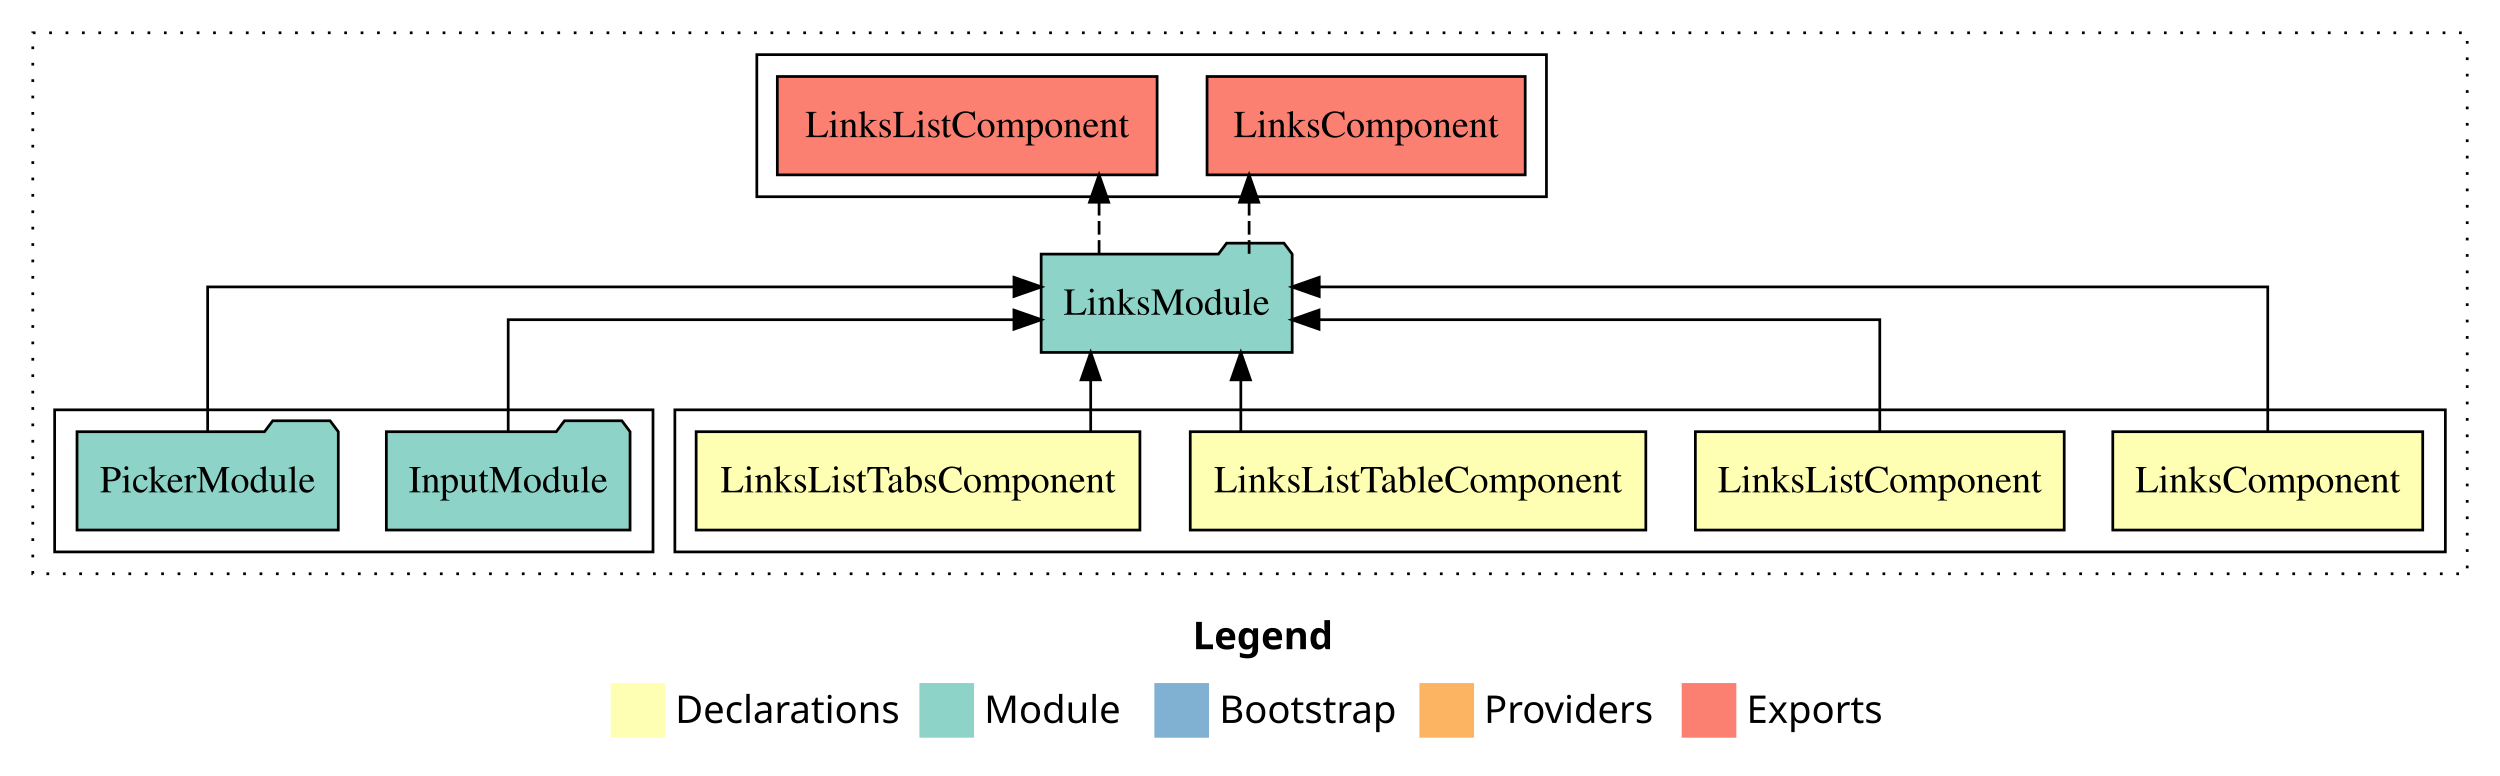
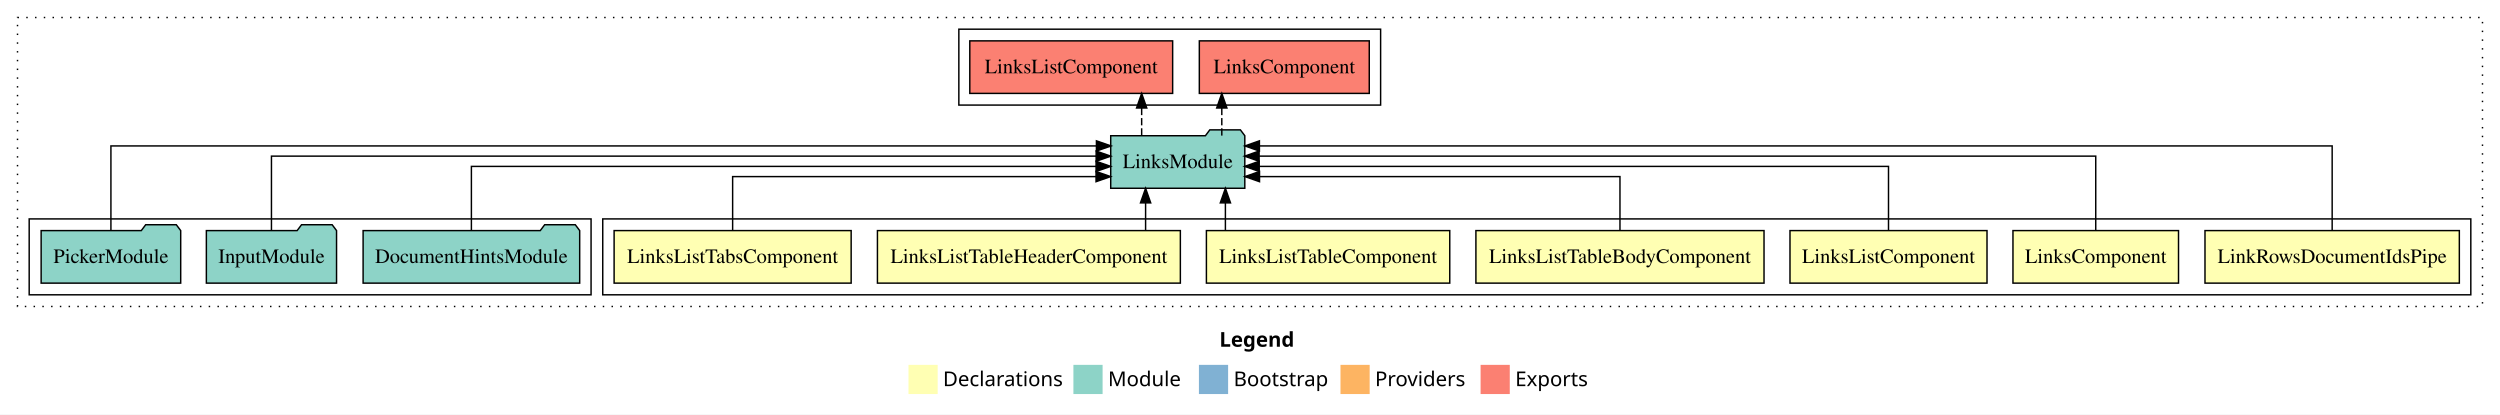
- <svg xmlns="http://www.w3.org/2000/svg" width="915pt" height="284pt" viewBox="0.00 0.00 915.00 284.00">
+ <svg xmlns="http://www.w3.org/2000/svg" width="1713pt" height="284pt" viewBox="0.00 0.00 1713.00 284.00">
  <g id="graph0" class="graph" transform="scale(1 1) rotate(0) translate(4 280)">
-     <polygon fill="#ffffff" stroke="transparent" points="-4,4 -4,-280 911,-280 911,4 -4,4" />
-     <text text-anchor="start" x="432.509" y="-42.4" font-family="sans-serif" font-weight="bold" font-size="14.00" fill="#000000">Legend</text>
-     <polygon fill="#ffffb3" stroke="transparent" points="219.5,-10 219.5,-30 239.5,-30 239.5,-10 219.5,-10" />
-     <text text-anchor="start" x="243.129" y="-15.4" font-family="sans-serif" font-size="14.00" fill="#000000">  Declarations</text>
-     <polygon fill="#8dd3c7" stroke="transparent" points="332.5,-10 332.5,-30 352.5,-30 352.5,-10 332.5,-10" />
-     <text text-anchor="start" x="356.225" y="-15.4" font-family="sans-serif" font-size="14.00" fill="#000000">  Module</text>
-     <polygon fill="#80b1d3" stroke="transparent" points="418.5,-10 418.5,-30 438.5,-30 438.5,-10 418.5,-10" />
-     <text text-anchor="start" x="442.281" y="-15.4" font-family="sans-serif" font-size="14.00" fill="#000000">  Bootstrap</text>
-     <polygon fill="#fdb462" stroke="transparent" points="515.5,-10 515.5,-30 535.5,-30 535.5,-10 515.5,-10" />
-     <text text-anchor="start" x="539.173" y="-15.4" font-family="sans-serif" font-size="14.00" fill="#000000">  Providers</text>
-     <polygon fill="#fb8072" stroke="transparent" points="611.5,-10 611.5,-30 631.5,-30 631.5,-10 611.5,-10" />
-     <text text-anchor="start" x="635.226" y="-15.4" font-family="sans-serif" font-size="14.00" fill="#000000">  Exports</text>
+     <polygon fill="#ffffff" stroke="transparent" points="-4,4 -4,-280 1709,-280 1709,4 -4,4" />
+     <text text-anchor="start" x="831.509" y="-42.4" font-family="sans-serif" font-weight="bold" font-size="14.00" fill="#000000">Legend</text>
+     <polygon fill="#ffffb3" stroke="transparent" points="618.5,-10 618.5,-30 638.5,-30 638.5,-10 618.5,-10" />
+     <text text-anchor="start" x="642.129" y="-15.4" font-family="sans-serif" font-size="14.00" fill="#000000">  Declarations</text>
+     <polygon fill="#8dd3c7" stroke="transparent" points="731.5,-10 731.5,-30 751.5,-30 751.5,-10 731.5,-10" />
+     <text text-anchor="start" x="755.225" y="-15.4" font-family="sans-serif" font-size="14.00" fill="#000000">  Module</text>
+     <polygon fill="#80b1d3" stroke="transparent" points="817.5,-10 817.5,-30 837.5,-30 837.5,-10 817.5,-10" />
+     <text text-anchor="start" x="841.281" y="-15.4" font-family="sans-serif" font-size="14.00" fill="#000000">  Bootstrap</text>
+     <polygon fill="#fdb462" stroke="transparent" points="914.5,-10 914.5,-30 934.5,-30 934.5,-10 914.5,-10" />
+     <text text-anchor="start" x="938.173" y="-15.4" font-family="sans-serif" font-size="14.00" fill="#000000">  Providers</text>
+     <polygon fill="#fb8072" stroke="transparent" points="1010.5,-10 1010.5,-30 1030.5,-30 1030.5,-10 1010.5,-10" />
+     <text text-anchor="start" x="1034.226" y="-15.4" font-family="sans-serif" font-size="14.00" fill="#000000">  Exports</text>
    <g id="clust1" class="cluster">
-       <polygon fill="none" stroke="#000000" stroke-dasharray="1,5" points="8,-70 8,-268 899,-268 899,-70 8,-70" />
+       <polygon fill="none" stroke="#000000" stroke-dasharray="1,5" points="8,-70 8,-268 1697,-268 1697,-70 8,-70" />
    </g>
    <g id="clust2" class="cluster">
-       <polygon fill="none" stroke="#000000" points="243,-78 243,-130 891,-130 891,-78 243,-78" />
+       <polygon fill="none" stroke="#000000" points="409,-78 409,-130 1689,-130 1689,-78 409,-78" />
    </g>
-     <g id="clust7" class="cluster">
-       <polygon fill="none" stroke="#000000" points="16,-78 16,-130 235,-130 235,-78 16,-78" />
+     <g id="clust10" class="cluster">
+       <polygon fill="none" stroke="#000000" points="16,-78 16,-130 401,-130 401,-78 16,-78" />
    </g>
-     <g id="clust8" class="cluster">
-       <polygon fill="none" stroke="#000000" points="273,-208 273,-260 562,-260 562,-208 273,-208" />
+     <g id="clust11" class="cluster">
+       <polygon fill="none" stroke="#000000" points="653,-208 653,-260 942,-260 942,-208 653,-208" />
    </g>
    <g id="node1" class="node">
-       <polygon fill="#ffffb3" stroke="#000000" points="882.72,-122 769.28,-122 769.28,-86 882.72,-86 882.72,-122" />
-       <text text-anchor="middle" x="826" y="-99.8" font-family="Times,serif" font-size="14.00" fill="#000000">LinksComponent</text>
+       <polygon fill="#ffffb3" stroke="#000000" points="1681.141,-122 1506.859,-122 1506.859,-86 1681.141,-86 1681.141,-122" />
+       <text text-anchor="middle" x="1594" y="-99.8" font-family="Times,serif" font-size="14.00" fill="#000000">LinkRowsDocumentIdsPipe</text>
+     </g>
+     <g id="node8" class="node">
+       <polygon fill="#8dd3c7" stroke="#000000" points="848.939,-187 845.939,-191 824.939,-191 821.939,-187 757.061,-187 757.061,-151 848.939,-151 848.939,-187" />
+       <text text-anchor="middle" x="803" y="-164.8" font-family="Times,serif" font-size="14.00" fill="#000000">LinksModule</text>
+     </g>
+     <g id="edge1" class="edge">
+       <path fill="none" stroke="#000000" d="M1594,-122.011C1594,-144.485 1594,-180 1594,-180 1594,-180 858.947,-180 858.947,-180" />
+       <polygon fill="#000000" stroke="#000000" points="858.947,-176.5 848.947,-180 858.947,-183.5 858.947,-176.5" />
+     </g>
+     <g id="node2" class="node">
+       <polygon fill="#ffffb3" stroke="#000000" points="1488.72,-122 1375.28,-122 1375.28,-86 1488.72,-86 1488.72,-122" />
+       <text text-anchor="middle" x="1432" y="-99.8" font-family="Times,serif" font-size="14.00" fill="#000000">LinksComponent</text>
+     </g>
+     <g id="edge2" class="edge">
+       <path fill="none" stroke="#000000" d="M1432,-122.129C1432,-142.572 1432,-173 1432,-173 1432,-173 858.743,-173 858.743,-173" />
+       <polygon fill="#000000" stroke="#000000" points="858.743,-169.5 848.743,-173 858.743,-176.5 858.743,-169.5" />
+     </g>
+     <g id="node3" class="node">
+       <polygon fill="#ffffb3" stroke="#000000" points="1357.499,-122 1222.501,-122 1222.501,-86 1357.499,-86 1357.499,-122" />
+       <text text-anchor="middle" x="1290" y="-99.8" font-family="Times,serif" font-size="14.00" fill="#000000">LinksListComponent</text>
+     </g>
+     <g id="edge3" class="edge">
+       <path fill="none" stroke="#000000" d="M1290,-122.267C1290,-140.555 1290,-166 1290,-166 1290,-166 858.816,-166 858.816,-166" />
+       <polygon fill="#000000" stroke="#000000" points="858.816,-162.5 848.816,-166 858.816,-169.5 858.816,-162.5" />
+     </g>
+     <g id="node4" class="node">
+       <polygon fill="#ffffb3" stroke="#000000" points="1204.708,-122 1007.292,-122 1007.292,-86 1204.708,-86 1204.708,-122" />
+       <text text-anchor="middle" x="1106" y="-99.8" font-family="Times,serif" font-size="14.00" fill="#000000">LinksListTableBodyComponent</text>
+     </g>
+     <g id="edge4" class="edge">
+       <path fill="none" stroke="#000000" d="M1106,-122.009C1106,-138.049 1106,-159 1106,-159 1106,-159 859.019,-159 859.019,-159" />
+       <polygon fill="#000000" stroke="#000000" points="859.019,-155.5 849.019,-159 859.019,-162.5 859.019,-155.5" />
    </g>
    <g id="node5" class="node">
-       <polygon fill="#8dd3c7" stroke="#000000" points="468.939,-187 465.939,-191 444.939,-191 441.939,-187 377.061,-187 377.061,-151 468.939,-151 468.939,-187" />
-       <text text-anchor="middle" x="423" y="-164.8" font-family="Times,serif" font-size="14.00" fill="#000000">LinksModule</text>
+       <polygon fill="#ffffb3" stroke="#000000" points="989.371,-122 822.629,-122 822.629,-86 989.371,-86 989.371,-122" />
+       <text text-anchor="middle" x="906" y="-99.8" font-family="Times,serif" font-size="14.00" fill="#000000">LinksListTableComponent</text>
    </g>
-     <g id="edge1" class="edge">
-       <path fill="none" stroke="#000000" d="M826,-122.284C826,-143.321 826,-175 826,-175 826,-175 478.837,-175 478.837,-175" />
-       <polygon fill="#000000" stroke="#000000" points="478.837,-171.5 468.837,-175 478.837,-178.5 478.837,-171.5" />
+     <g id="edge5" class="edge">
+       <path fill="none" stroke="#000000" d="M835.642,-122.106C835.642,-122.106 835.642,-140.991 835.642,-140.991" />
+       <polygon fill="#000000" stroke="#000000" points="832.142,-140.991 835.642,-150.991 839.142,-140.991 832.142,-140.991" />
    </g>
-     <g id="node2" class="node">
-       <polygon fill="#ffffb3" stroke="#000000" points="751.499,-122 616.501,-122 616.501,-86 751.499,-86 751.499,-122" />
-       <text text-anchor="middle" x="684" y="-99.8" font-family="Times,serif" font-size="14.00" fill="#000000">LinksListComponent</text>
+     <g id="node6" class="node">
+       <polygon fill="#ffffb3" stroke="#000000" points="804.782,-122 597.218,-122 597.218,-86 804.782,-86 804.782,-122" />
+       <text text-anchor="middle" x="701" y="-99.8" font-family="Times,serif" font-size="14.00" fill="#000000">LinksListTableHeaderComponent</text>
    </g>
-     <g id="edge2" class="edge">
-       <path fill="none" stroke="#000000" d="M684,-122.022C684,-139.373 684,-163 684,-163 684,-163 478.761,-163 478.761,-163" />
-       <polygon fill="#000000" stroke="#000000" points="478.761,-159.5 468.761,-163 478.761,-166.5 478.761,-159.5" />
+     <g id="edge6" class="edge">
+       <path fill="none" stroke="#000000" d="M780.961,-122.106C780.961,-122.106 780.961,-140.991 780.961,-140.991" />
+       <polygon fill="#000000" stroke="#000000" points="777.461,-140.991 780.961,-150.991 784.461,-140.991 777.461,-140.991" />
    </g>
-     <g id="node3" class="node">
-       <polygon fill="#ffffb3" stroke="#000000" points="598.371,-122 431.629,-122 431.629,-86 598.371,-86 598.371,-122" />
-       <text text-anchor="middle" x="515" y="-99.8" font-family="Times,serif" font-size="14.00" fill="#000000">LinksListTableComponent</text>
-     </g>
-     <g id="edge3" class="edge">
-       <path fill="none" stroke="#000000" d="M450.142,-122.106C450.142,-122.106 450.142,-140.991 450.142,-140.991" />
-       <polygon fill="#000000" stroke="#000000" points="446.642,-140.991 450.142,-150.991 453.642,-140.991 446.642,-140.991" />
-     </g>
-     <g id="node4" class="node">
-       <polygon fill="#ffffb3" stroke="#000000" points="413.211,-122 250.79,-122 250.79,-86 413.211,-86 413.211,-122" />
-       <text text-anchor="middle" x="332" y="-99.8" font-family="Times,serif" font-size="14.00" fill="#000000">LinksListTabsComponent</text>
-     </g>
-     <g id="edge4" class="edge">
-       <path fill="none" stroke="#000000" d="M395.193,-122.106C395.193,-122.106 395.193,-140.991 395.193,-140.991" />
-       <polygon fill="#000000" stroke="#000000" points="391.693,-140.991 395.193,-150.991 398.693,-140.991 391.693,-140.991" />
-     </g>
-     <g id="node8" class="node">
-       <polygon fill="#fb8072" stroke="#000000" points="554.221,-252 437.779,-252 437.779,-216 554.221,-216 554.221,-252" />
-       <text text-anchor="middle" x="496" y="-229.8" font-family="Times,serif" font-size="14.00" fill="#000000">LinksComponent </text>
+     <g id="node7" class="node">
+       <polygon fill="#ffffb3" stroke="#000000" points="579.211,-122 416.789,-122 416.789,-86 579.211,-86 579.211,-122" />
+       <text text-anchor="middle" x="498" y="-99.8" font-family="Times,serif" font-size="14.00" fill="#000000">LinksListTabsComponent</text>
    </g>
    <g id="edge7" class="edge">
-       <path fill="none" stroke="#000000" stroke-dasharray="5,2" d="M453.179,-187.106C453.179,-187.106 453.179,-205.991 453.179,-205.991" />
-       <polygon fill="#000000" stroke="#000000" points="449.679,-205.991 453.179,-215.991 456.679,-205.991 449.679,-205.991" />
+       <path fill="none" stroke="#000000" d="M498,-122.009C498,-138.049 498,-159 498,-159 498,-159 747.008,-159 747.008,-159" />
+       <polygon fill="#000000" stroke="#000000" points="747.008,-162.5 757.008,-159 747.008,-155.5 747.008,-162.5" />
+     </g>
+     <g id="node12" class="node">
+       <polygon fill="#fb8072" stroke="#000000" points="934.221,-252 817.779,-252 817.779,-216 934.221,-216 934.221,-252" />
+       <text text-anchor="middle" x="876" y="-229.8" font-family="Times,serif" font-size="14.00" fill="#000000">LinksComponent </text>
+     </g>
+     <g id="edge11" class="edge">
+       <path fill="none" stroke="#000000" stroke-dasharray="5,2" d="M833.179,-187.106C833.179,-187.106 833.179,-205.991 833.179,-205.991" />
+       <polygon fill="#000000" stroke="#000000" points="829.679,-205.991 833.179,-215.991 836.679,-205.991 829.679,-205.991" />
+     </g>
+     <g id="node13" class="node">
+       <polygon fill="#fb8072" stroke="#000000" points="799.5,-252 660.5,-252 660.5,-216 799.5,-216 799.5,-252" />
+       <text text-anchor="middle" x="730" y="-229.8" font-family="Times,serif" font-size="14.00" fill="#000000">LinksListComponent </text>
+     </g>
+     <g id="edge12" class="edge">
+       <path fill="none" stroke="#000000" stroke-dasharray="5,2" d="M778.265,-187.106C778.265,-187.106 778.265,-205.991 778.265,-205.991" />
+       <polygon fill="#000000" stroke="#000000" points="774.765,-205.991 778.265,-215.991 781.765,-205.991 774.765,-205.991" />
    </g>
    <g id="node9" class="node">
-       <polygon fill="#fb8072" stroke="#000000" points="419.5,-252 280.5,-252 280.5,-216 419.5,-216 419.5,-252" />
-       <text text-anchor="middle" x="350" y="-229.8" font-family="Times,serif" font-size="14.00" fill="#000000">LinksListComponent </text>
+       <polygon fill="#8dd3c7" stroke="#000000" points="393.199,-122 390.199,-126 369.199,-126 366.199,-122 244.801,-122 244.801,-86 393.199,-86 393.199,-122" />
+       <text text-anchor="middle" x="319" y="-99.8" font-family="Times,serif" font-size="14.00" fill="#000000">DocumentHintsModule</text>
    </g>
    <g id="edge8" class="edge">
-       <path fill="none" stroke="#000000" stroke-dasharray="5,2" d="M398.265,-187.106C398.265,-187.106 398.265,-205.991 398.265,-205.991" />
-       <polygon fill="#000000" stroke="#000000" points="394.765,-205.991 398.265,-215.991 401.765,-205.991 394.765,-205.991" />
+       <path fill="none" stroke="#000000" d="M319,-122.267C319,-140.555 319,-166 319,-166 319,-166 747.03,-166 747.03,-166" />
+       <polygon fill="#000000" stroke="#000000" points="747.03,-169.5 757.03,-166 747.03,-162.5 747.03,-169.5" />
    </g>
-     <g id="node6" class="node">
+     <g id="node10" class="node">
      <polygon fill="#8dd3c7" stroke="#000000" points="226.601,-122 223.601,-126 202.601,-126 199.601,-122 137.399,-122 137.399,-86 226.601,-86 226.601,-122" />
      <text text-anchor="middle" x="182" y="-99.8" font-family="Times,serif" font-size="14.00" fill="#000000">InputModule</text>
    </g>
-     <g id="edge5" class="edge">
-       <path fill="none" stroke="#000000" d="M182,-122.022C182,-139.373 182,-163 182,-163 182,-163 367.103,-163 367.103,-163" />
-       <polygon fill="#000000" stroke="#000000" points="367.103,-166.5 377.103,-163 367.102,-159.5 367.103,-166.5" />
+     <g id="edge9" class="edge">
+       <path fill="none" stroke="#000000" d="M182,-122.129C182,-142.572 182,-173 182,-173 182,-173 747.084,-173 747.084,-173" />
+       <polygon fill="#000000" stroke="#000000" points="747.084,-176.5 757.084,-173 747.084,-169.5 747.084,-176.5" />
    </g>
-     <g id="node7" class="node">
+     <g id="node11" class="node">
      <polygon fill="#8dd3c7" stroke="#000000" points="119.813,-122 116.813,-126 95.813,-126 92.813,-122 24.187,-122 24.187,-86 119.813,-86 119.813,-122" />
      <text text-anchor="middle" x="72" y="-99.8" font-family="Times,serif" font-size="14.00" fill="#000000">PickerModule</text>
    </g>
-     <g id="edge6" class="edge">
-       <path fill="none" stroke="#000000" d="M72,-122.284C72,-143.321 72,-175 72,-175 72,-175 367.113,-175 367.113,-175" />
-       <polygon fill="#000000" stroke="#000000" points="367.113,-178.5 377.113,-175 367.113,-171.5 367.113,-178.5" />
+     <g id="edge10" class="edge">
+       <path fill="none" stroke="#000000" d="M72,-122.011C72,-144.485 72,-180 72,-180 72,-180 747.273,-180 747.273,-180" />
+       <polygon fill="#000000" stroke="#000000" points="747.273,-183.5 757.273,-180 747.273,-176.5 747.273,-183.5" />
    </g>
  </g>
</svg>
